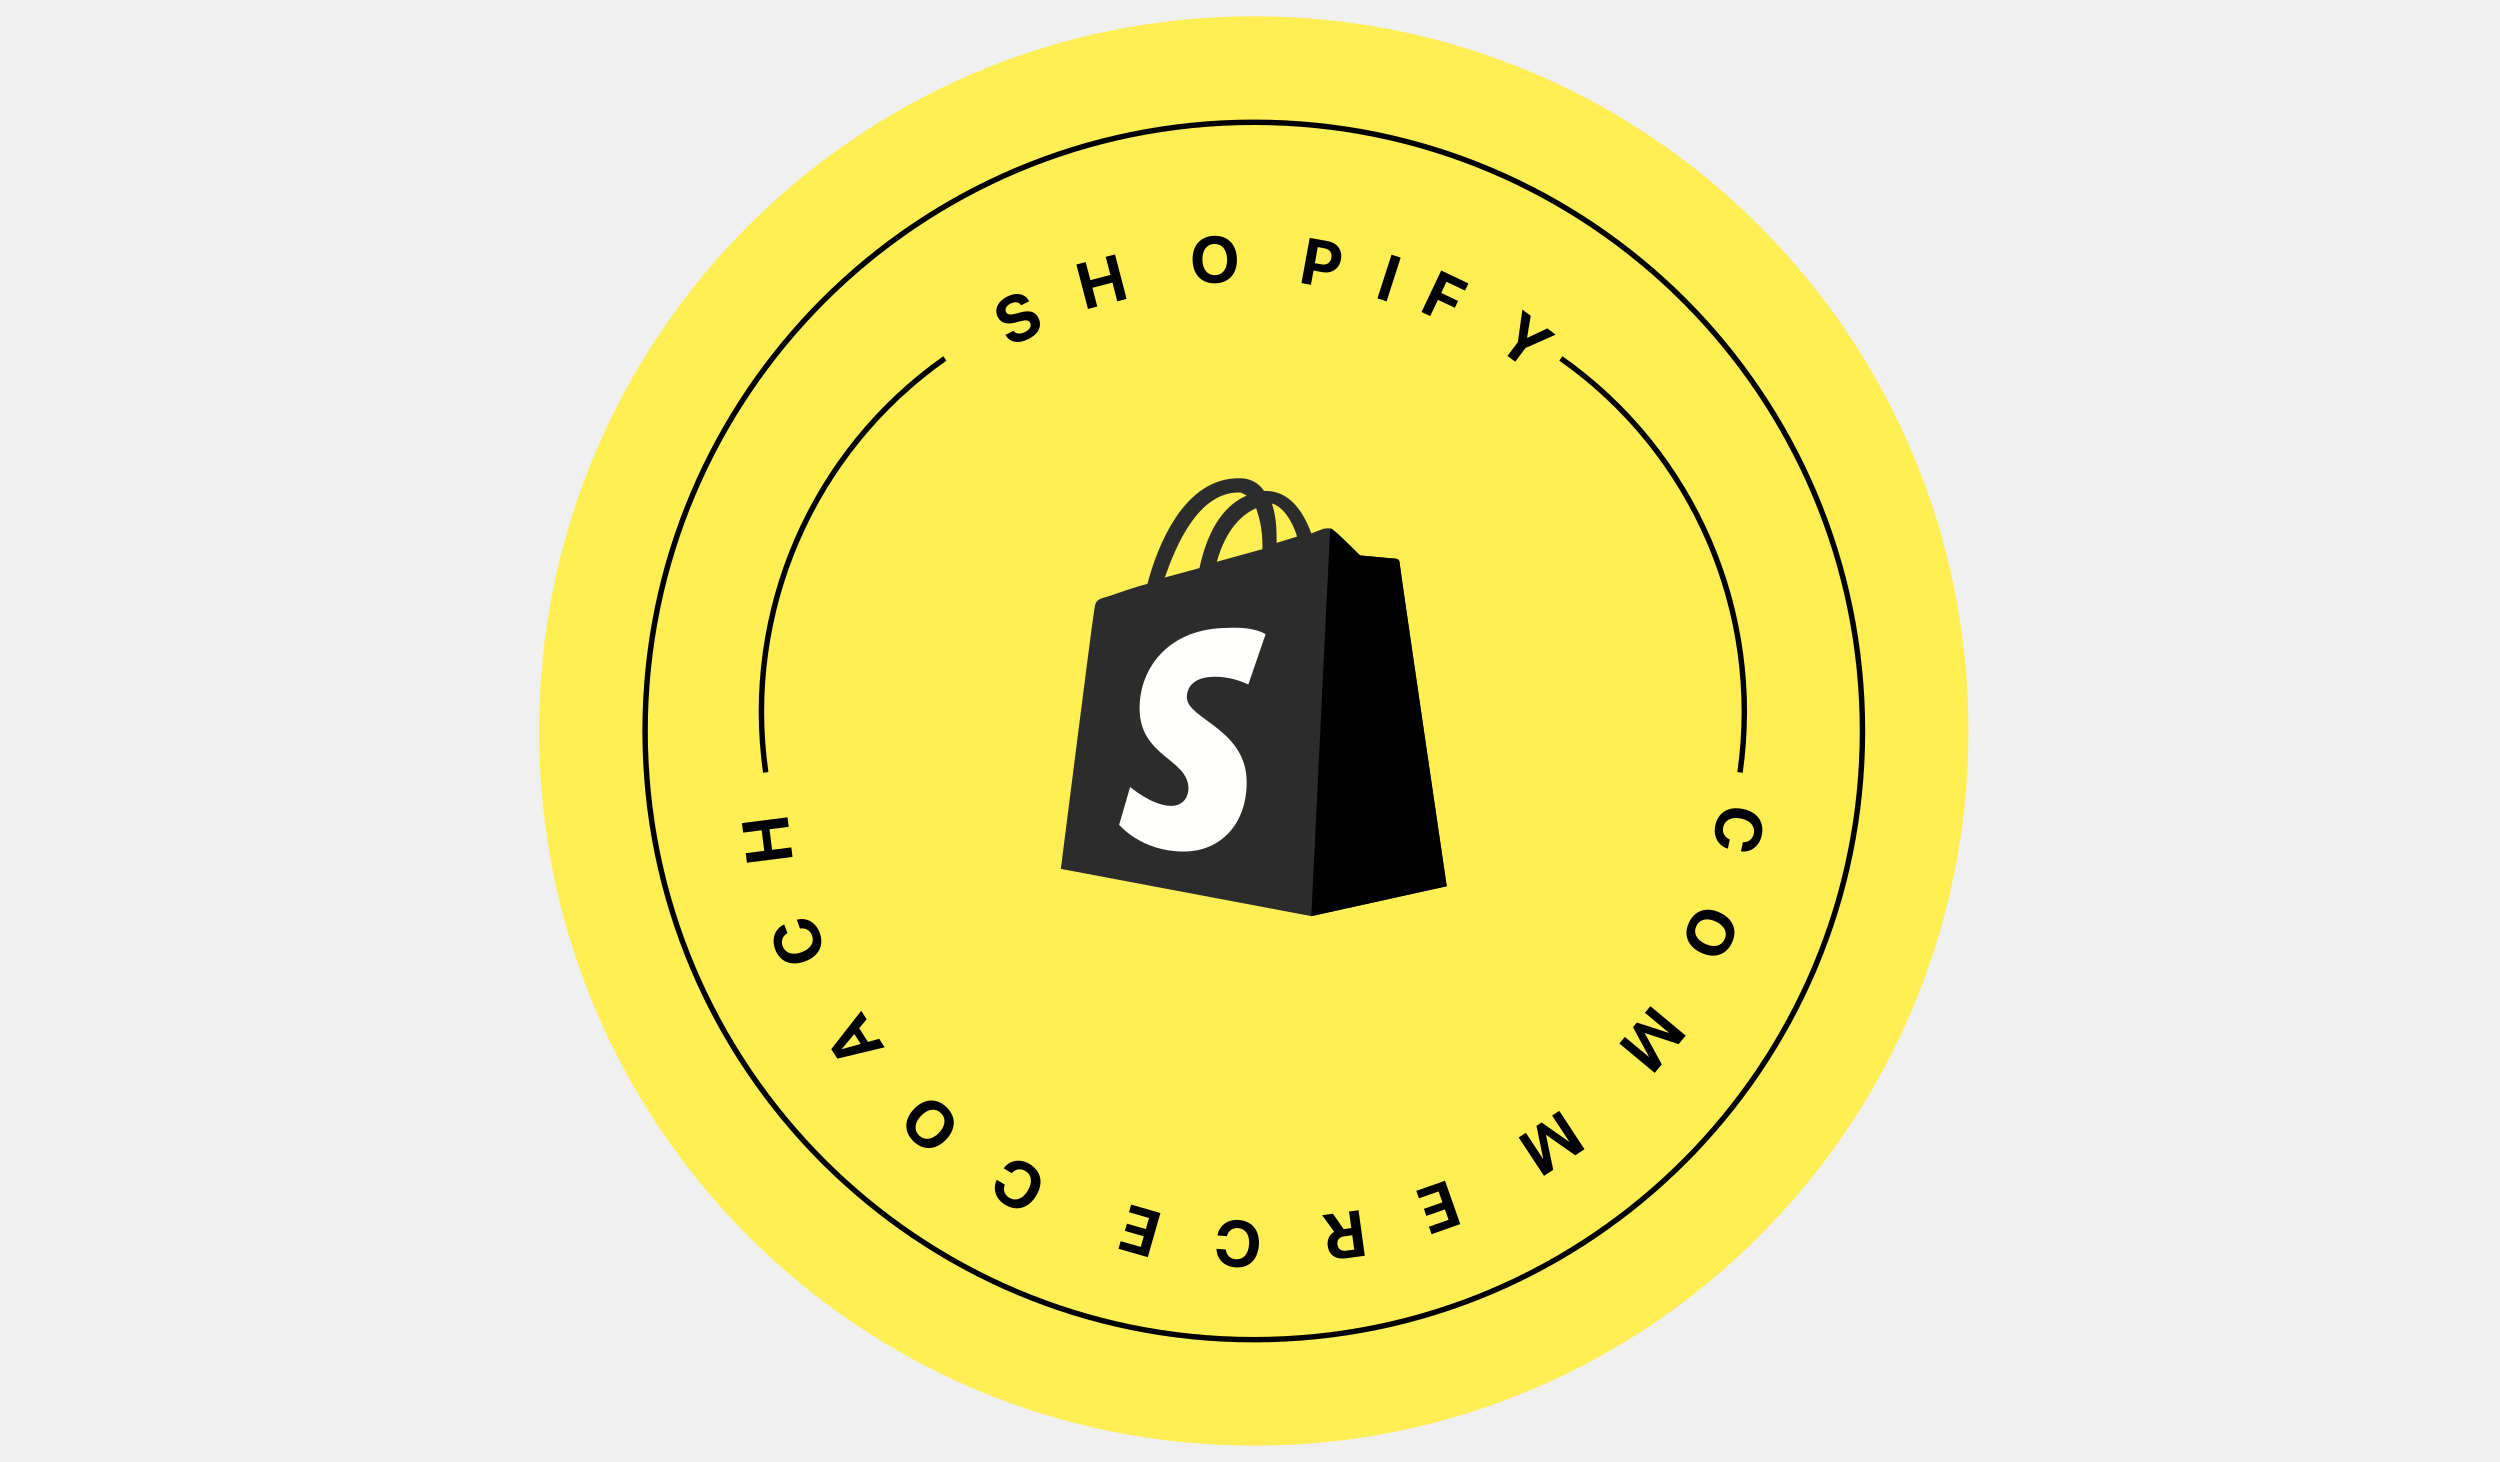
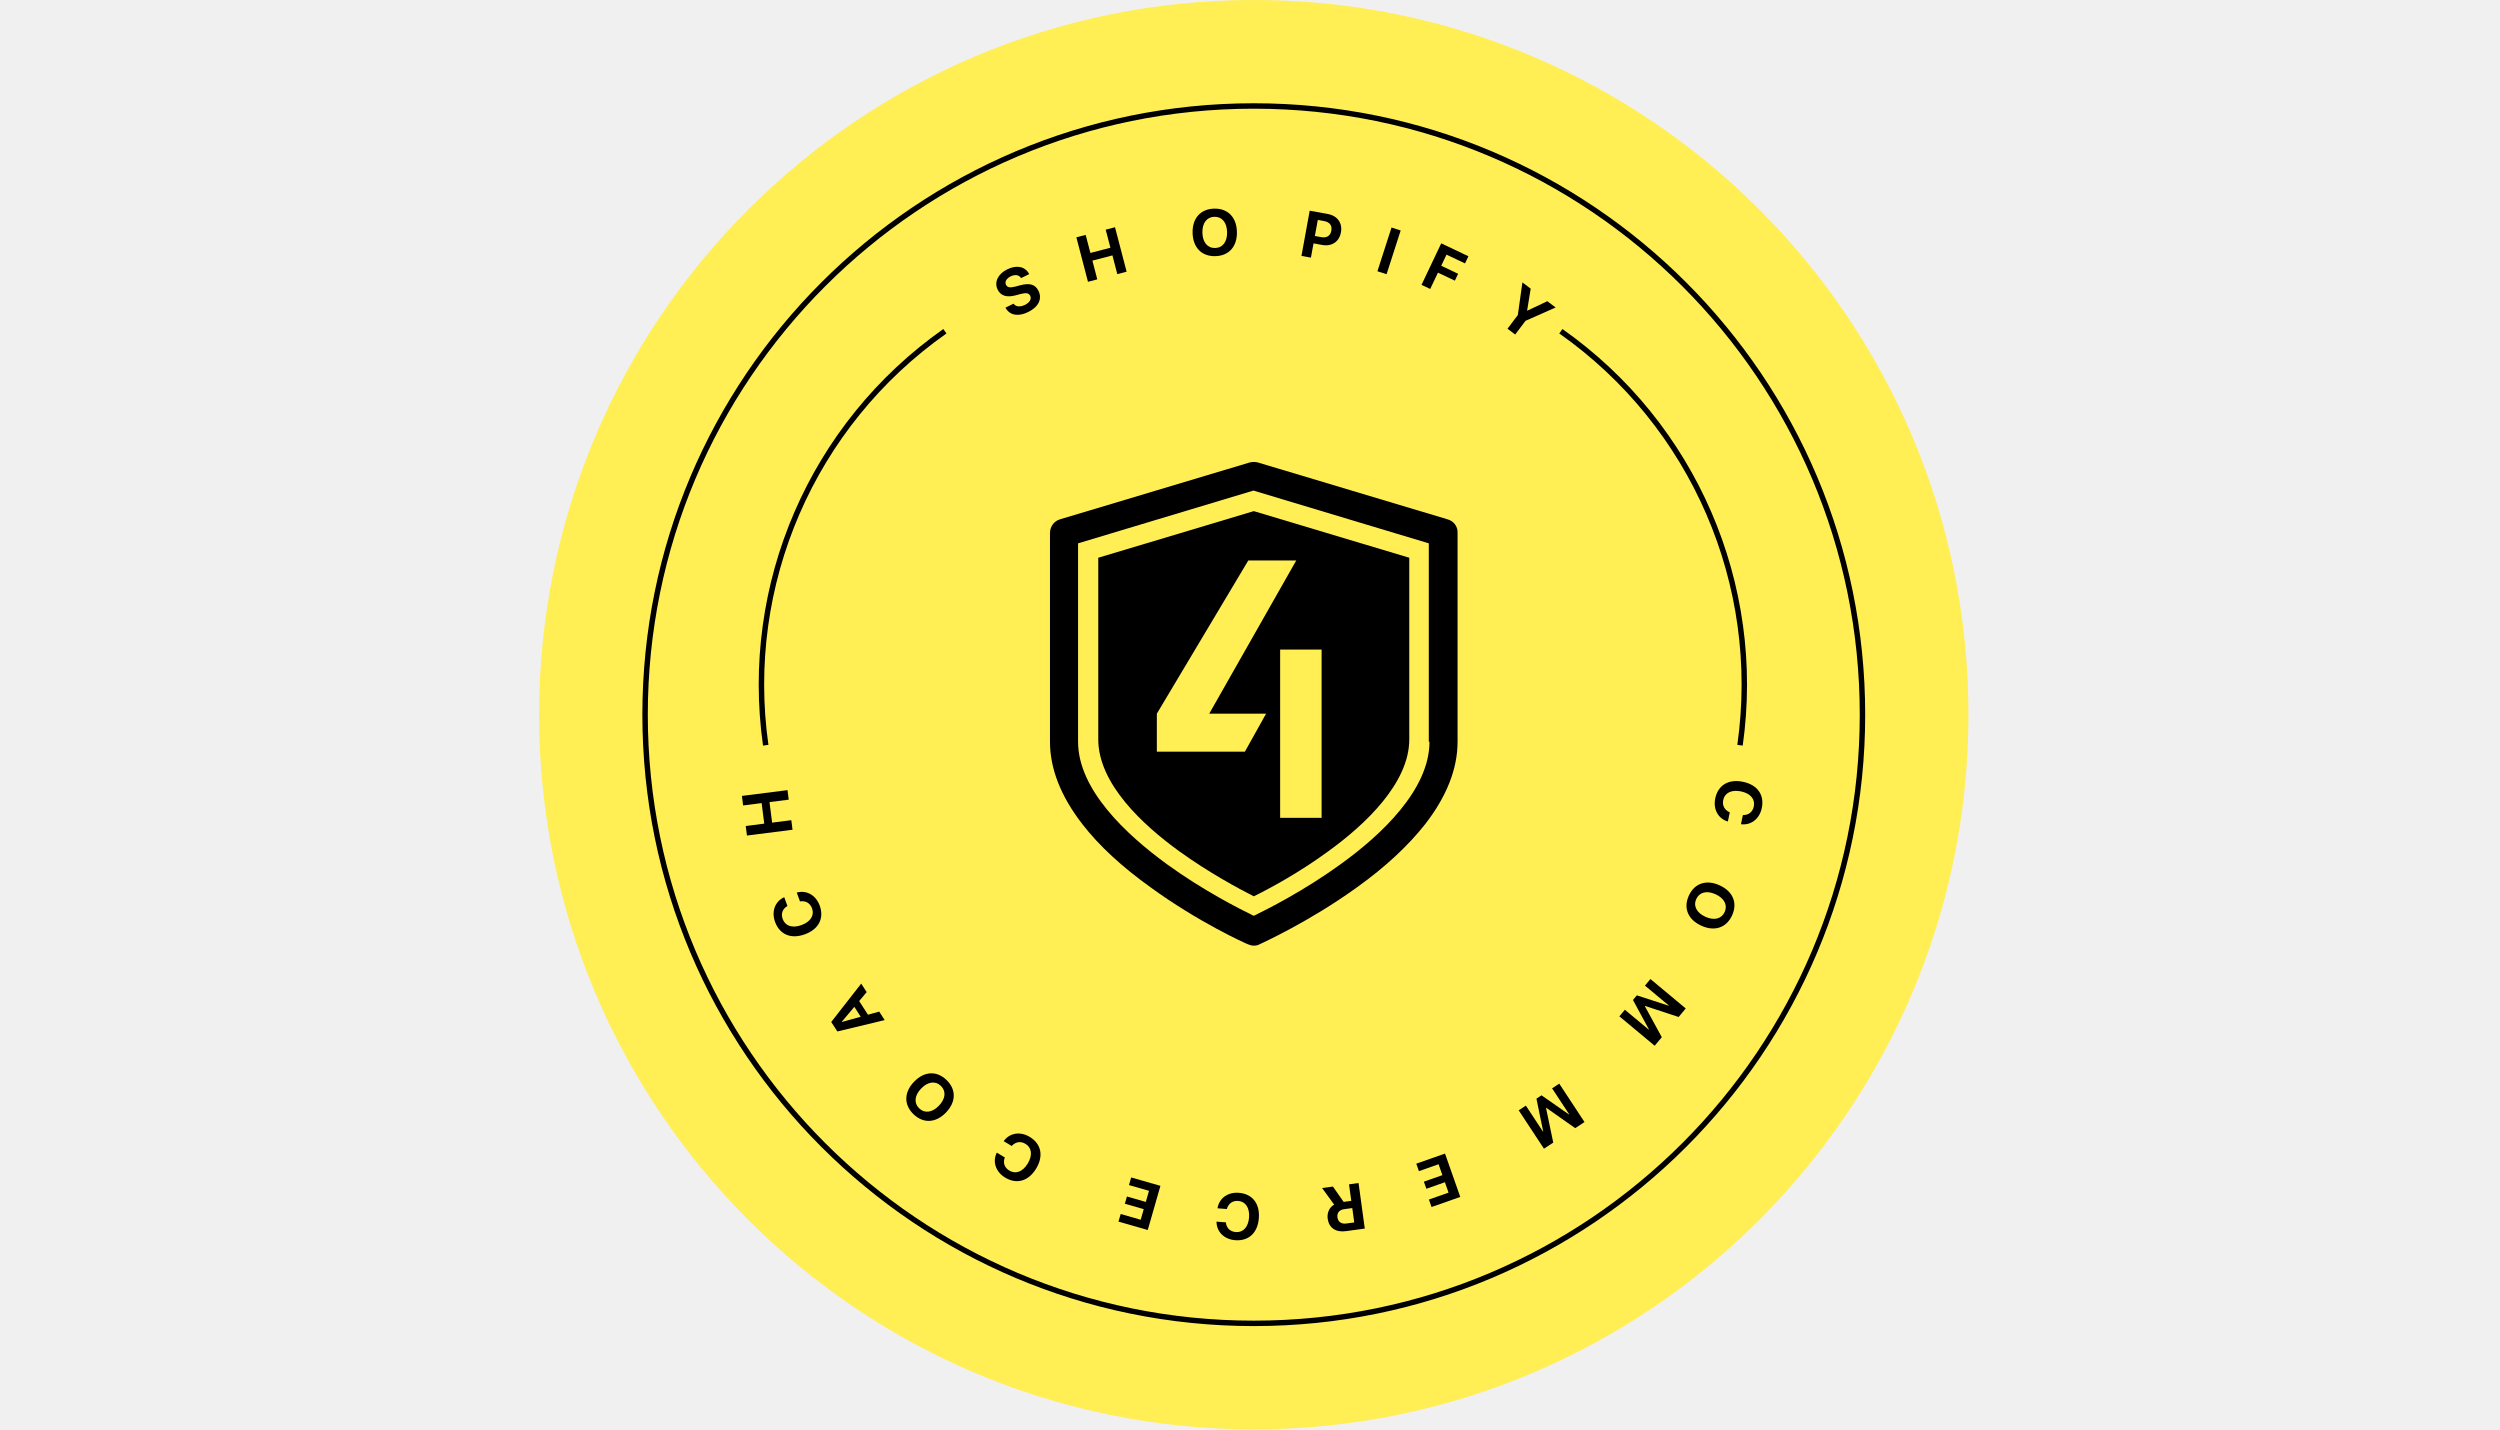
- <svg xmlns="http://www.w3.org/2000/svg" width="460" height="269" viewBox="0 0 460 269" fill="none">
-   <g clip-path="url(#clip0_5538_126)">
-     <circle cx="230.696" cy="134.5" r="131.5" fill="#FFEE54" />
-     <circle cx="230.696" cy="134.5" r="112" stroke="black" />
-     <path d="M140.893 142.122V142.122C136.698 112.554 149.432 83.13 173.86 65.95V65.95" stroke="black" />
-     <path d="M320.164 142.122V142.122C324.359 112.554 311.624 83.13 287.196 65.95V65.95" stroke="black" />
-     <path d="M227.943 90.613C228.523 90.613 228.813 90.903 229.392 91.193C225.915 92.642 222.437 96.409 220.698 104.523L214.323 106.262C216.352 100.466 220.409 90.613 227.943 90.613ZM231.131 93.511C231.711 95.25 232.29 97.278 232.29 100.466C232.29 100.756 232.29 100.756 232.29 101.046L223.886 103.364C225.625 97.278 228.523 94.67 231.131 93.511ZM238.666 98.727L234.898 99.887C234.898 99.597 234.898 99.307 234.898 99.017C234.898 96.409 234.609 94.38 234.029 92.642C236.058 93.221 237.796 95.829 238.666 98.727ZM257.503 103.364C257.503 103.074 257.213 102.785 256.923 102.785C256.343 102.785 250.258 102.205 250.258 102.205C250.258 102.205 245.911 97.858 245.331 97.568C244.752 96.989 243.882 97.278 243.592 97.278C243.592 97.278 242.723 97.568 241.274 98.148C239.825 94.091 237.217 90.323 232.87 90.323H232.58C231.421 88.584 229.682 88.005 228.233 88.005C217.8 87.715 212.874 100.756 211.135 107.421C208.817 108.001 206.498 108.87 203.89 109.74C201.572 110.319 201.572 110.609 201.282 112.638C200.992 114.087 195.196 159.875 195.196 159.875L241.274 168.569L266.196 163.063C266.196 163.063 257.503 103.944 257.503 103.364Z" fill="#2C2C2C" />
-     <path d="M256.633 102.785C256.343 102.785 250.258 102.205 250.258 102.205C250.258 102.205 245.911 97.858 245.331 97.568C245.041 97.278 245.041 97.278 244.751 97.278L241.274 168.569L266.196 163.063C266.196 163.063 257.502 103.944 257.502 103.364C257.502 103.074 256.923 102.785 256.633 102.785Z" fill="black" />
-     <path d="M232.87 116.695L229.682 125.969C229.682 125.969 227.074 124.52 223.596 124.52C218.67 124.52 218.38 127.418 218.38 128.287C218.38 132.344 229.392 134.083 229.392 143.936C229.392 151.761 224.466 156.687 217.8 156.687C209.976 156.687 205.919 151.761 205.919 151.761L207.947 144.806C207.947 144.806 212.005 148.283 215.482 148.283C217.8 148.283 218.67 146.544 218.67 145.095C218.67 139.589 209.686 139.299 209.686 130.316C209.686 122.781 215.192 115.536 225.915 115.536C230.841 115.246 232.87 116.695 232.87 116.695Z" fill="#FFFFFE" />
-     <path d="M145.825 157.673L137.437 158.737L137.214 156.981L140.62 156.549L140.141 152.771L136.735 153.203L136.512 151.448L144.9 150.384L145.123 152.139L141.588 152.587L142.068 156.366L145.602 155.917L145.825 157.673Z" fill="black" />
-     <path d="M150.828 171.633C151.674 173.956 150.652 175.98 148.092 176.912L148.087 176.914C145.526 177.847 143.452 176.943 142.608 174.625C141.906 172.698 142.62 170.873 144.249 170.106L144.296 170.082L144.886 171.701L144.8 171.757C143.993 172.263 143.657 173.121 144.017 174.112C144.48 175.384 145.801 175.826 147.464 175.221L147.469 175.219C149.143 174.609 149.882 173.418 149.419 172.146C149.07 171.188 148.275 170.716 147.255 170.845L147.196 170.854L146.607 169.235L146.669 169.218C148.416 168.757 150.129 169.711 150.828 171.633Z" fill="black" />
-     <path d="M162.782 192.696L154.074 194.79L152.948 193.042L158.461 185.986L159.467 187.548L158.088 189.195L159.706 191.708L161.776 191.134L162.782 192.696ZM154.901 193.045L158.371 192.08L157.197 190.257L154.882 193.015L154.901 193.045Z" fill="black" />
-     <path d="M174.158 203.716C175.97 205.458 175.932 207.755 174.068 209.694L174.06 209.702C172.197 211.641 169.899 211.757 168.095 210.023C166.287 208.285 166.321 205.984 168.18 204.05L168.188 204.041C170.052 202.102 172.345 201.974 174.158 203.716ZM173.118 204.798C172.104 203.823 170.704 204.029 169.489 205.292L169.481 205.3C168.259 206.572 168.134 207.979 169.135 208.942C170.132 209.9 171.533 209.727 172.759 208.451L172.767 208.443C173.994 207.167 174.119 205.76 173.118 204.798Z" fill="black" />
-     <path d="M189.467 214.187C191.584 215.464 192.06 217.681 190.653 220.014L190.65 220.019C189.243 222.352 187.061 222.952 184.949 221.678C183.192 220.619 182.602 218.75 183.387 217.13L183.41 217.082L184.885 217.972L184.853 218.069C184.543 218.97 184.82 219.849 185.723 220.394C186.882 221.093 188.188 220.607 189.102 219.092L189.105 219.087C190.025 217.562 189.851 216.17 188.692 215.471C187.819 214.945 186.904 215.077 186.191 215.817L186.151 215.862L184.676 214.972L184.714 214.92C185.783 213.464 187.715 213.131 189.467 214.187Z" fill="black" />
-     <path d="M213.519 223.196L211.186 231.323L205.802 229.778L206.205 228.376L209.888 229.433L210.447 227.484L206.972 226.487L207.354 225.158L210.829 226.155L211.415 224.111L207.732 223.053L208.135 221.651L213.519 223.196Z" fill="black" />
-     <path d="M227.949 224.475C230.415 224.665 231.836 226.432 231.626 229.148L231.626 229.154C231.417 231.871 229.736 233.387 227.277 233.197C225.232 233.039 223.865 231.635 223.84 229.835L223.838 229.782L225.555 229.914L225.571 230.016C225.698 230.96 226.341 231.62 227.392 231.702C228.742 231.806 229.69 230.786 229.826 229.021L229.827 229.015C229.964 227.239 229.184 226.075 227.834 225.97C226.818 225.892 226.06 226.421 225.755 227.403L225.739 227.46L224.021 227.328L224.032 227.264C224.334 225.483 225.911 224.318 227.949 224.475Z" fill="black" />
-     <path d="M249.975 222.68L251.12 231.058L247.66 231.531C245.779 231.788 244.528 230.942 244.298 229.258L244.296 229.247C244.145 228.144 244.606 227.146 245.485 226.653L243.269 223.597L245.255 223.326L247.232 226.148L248.637 225.956L248.221 222.92L249.975 222.68ZM248.818 227.286L247.303 227.493C246.432 227.612 245.977 228.177 246.09 229.001L246.092 229.013C246.201 229.814 246.823 230.25 247.688 230.131L249.18 229.927L248.818 227.286Z" fill="black" />
-     <path d="M265.881 217.257L268.689 225.232L263.405 227.092L262.92 225.716L266.535 224.443L265.862 222.531L262.452 223.731L261.993 222.427L265.403 221.227L264.697 219.22L261.082 220.493L260.598 219.116L265.881 217.257Z" fill="black" />
-     <path d="M286.903 204.391L291.549 211.455L289.841 212.579L284.495 208.823L284.465 208.842L285.797 215.238L284.089 216.362L279.443 209.298L280.759 208.432L283.902 213.21L283.946 213.181L282.708 207.151L283.638 206.539L288.69 210.061L288.729 210.035L285.586 205.257L286.903 204.391Z" fill="black" />
-     <path d="M303.679 185.143L310.176 190.555L308.867 192.126L302.661 190.083L302.638 190.11L305.769 195.845L304.461 197.416L297.964 192.004L298.973 190.793L303.367 194.453L303.401 194.413L300.465 189.001L301.178 188.146L307.034 190.05L307.064 190.014L302.67 186.354L303.679 185.143Z" fill="black" />
-     <path d="M310.751 169.788C311.801 167.504 313.982 166.785 316.426 167.908L316.436 167.913C318.88 169.036 319.745 171.168 318.7 173.441C317.653 175.72 315.469 176.445 313.031 175.324L313.02 175.319C310.576 174.196 309.701 172.072 310.751 169.788ZM312.114 170.415C311.527 171.693 312.182 172.948 313.774 173.679L313.784 173.684C315.387 174.421 316.757 174.077 317.337 172.815C317.914 171.559 317.291 170.292 315.683 169.553L315.672 169.548C314.064 168.809 312.694 169.153 312.114 170.415Z" fill="black" />
-     <path d="M315.609 151.889C316.119 149.469 318.056 148.291 320.722 148.853L320.728 148.854C323.394 149.416 324.677 151.28 324.168 153.694C323.745 155.7 322.175 156.872 320.387 156.663L320.334 156.658L320.689 154.972L320.792 154.97C321.744 154.967 322.483 154.416 322.701 153.384C322.98 152.06 322.093 150.986 320.361 150.621L320.355 150.62C318.612 150.253 317.356 150.874 317.076 152.198C316.866 153.196 317.292 154.016 318.225 154.447L318.28 154.47L317.925 156.156L317.863 156.137C316.136 155.605 315.187 153.89 315.609 151.889Z" fill="black" />
-     <path d="M277.38 65.487L279.282 62.966L280.122 56.965L281.648 58.116L280.99 62.14L281.023 62.165L284.707 60.423L286.237 61.576L280.695 64.031L278.793 66.553L277.38 65.487Z" fill="black" />
-     <path d="M261.558 57.412L265.185 49.775L270.187 52.15L269.561 53.468L266.158 51.852L265.185 53.9L268.292 55.376L267.691 56.641L264.584 55.165L263.156 58.171L261.558 57.412Z" fill="black" />
-     <path d="M253.446 54.911L256.04 46.864L257.724 47.407L255.13 55.454L253.446 54.911Z" fill="black" />
-     <path d="M239.469 52.087L240.986 43.769L244.329 44.379C246.081 44.698 247.045 46.041 246.733 47.753L246.731 47.765C246.419 49.477 245.043 50.393 243.291 50.074L241.688 49.782L241.21 52.405L239.469 52.087ZM243.651 45.679L242.475 45.464L241.936 48.422L243.112 48.636C244.109 48.818 244.794 48.395 244.966 47.449L244.968 47.438C245.141 46.492 244.648 45.861 243.651 45.679Z" fill="black" />
-     <path d="M223.612 52.133C221.099 52.189 219.497 50.543 219.437 47.854L219.436 47.843C219.376 45.154 220.915 43.443 223.416 43.387C225.923 43.331 227.531 44.977 227.591 47.66L227.591 47.672C227.651 50.361 226.125 52.077 223.612 52.133ZM223.578 50.633C224.984 50.602 225.826 49.464 225.787 47.712L225.786 47.7C225.747 45.937 224.838 44.856 223.449 44.887C222.067 44.918 221.201 46.033 221.241 47.802L221.241 47.814C221.281 49.583 222.19 50.664 223.578 50.633Z" fill="black" />
-     <path d="M200.188 56.849L198.052 48.668L199.764 48.221L200.632 51.544L204.317 50.581L203.449 47.259L205.161 46.812L207.297 54.992L205.585 55.44L204.685 51.993L201 52.955L201.9 56.402L200.188 56.849Z" fill="black" />
-     <path d="M189.197 62.407C187.395 63.296 185.827 63.044 185.048 61.69L185.001 61.609L186.499 60.87L186.538 60.923C186.928 61.462 187.735 61.522 188.602 61.094C189.48 60.661 189.842 60.005 189.557 59.427L189.555 59.422C189.301 58.907 188.801 58.834 187.764 59.103L186.887 59.339C185.242 59.778 184.133 59.437 183.571 58.296L183.568 58.291C182.884 56.904 183.642 55.393 185.323 54.564C187.078 53.699 188.589 54.045 189.318 55.338L189.372 55.435L187.875 56.174L187.838 56.114C187.467 55.559 186.741 55.465 185.958 55.852C185.146 56.258 184.841 56.873 185.108 57.414L185.111 57.419C185.347 57.897 185.873 57.984 186.831 57.727L187.715 57.494C189.458 57.026 190.491 57.321 191.079 58.513L191.082 58.519C191.8 59.974 191.11 61.464 189.197 62.407Z" fill="black" />
+ <svg xmlns="http://www.w3.org/2000/svg" width="460" height="263" viewBox="0 0 460 263" fill="none">
+   <g clip-path="url(#clip0_2001_442)">
+     <circle cx="230.696" cy="131.5" r="131.5" fill="#FFEE54" />
+     <circle cx="230.696" cy="131.5" r="112" stroke="black" />
+     <path d="M140.893 137.122V137.122C136.698 107.554 149.432 78.13 173.86 60.95V60.95" stroke="black" />
+     <path d="M320.164 137.122V137.122C324.359 107.554 311.624 78.13 287.196 60.95V60.95" stroke="black" />
+     <path d="M230.694 94.048L202.082 102.624L202.082 136.042C202.082 144.176 210.212 151.742 217.019 156.66C222.439 160.57 227.858 163.47 230.694 164.92C233.53 163.533 238.95 160.633 244.37 156.66C251.177 151.742 259.307 144.113 259.307 136.042L259.307 102.624L230.694 94.048Z" fill="black" />
+     <path d="M238.509 103.128L229.686 103.128L212.859 131.313L212.859 138.312L229.056 138.312L232.963 131.313L222.502 131.313L238.509 103.128Z" fill="#FFEE54" />
+     <path d="M243.173 119.522L235.547 119.522L235.547 150.481L243.173 150.481L243.173 119.522Z" fill="#FFEE54" />
+     <path d="M266.365 95.561L231.451 85.095C230.947 84.969 230.442 84.969 229.938 85.095L195.024 95.561C193.953 95.877 193.196 96.886 193.196 98.084L193.196 136.483C193.196 141.464 195.213 146.572 199.183 151.679C202.208 155.588 206.431 159.498 211.725 163.281C220.548 169.712 229.245 173.622 229.623 173.748C229.938 173.874 230.316 174 230.694 174C231.073 174 231.451 173.937 231.766 173.748C232.144 173.559 240.841 169.649 249.664 163.281C254.958 159.498 259.117 155.588 262.206 151.679C266.176 146.572 268.193 141.464 268.193 136.483L268.193 98.084C268.256 96.886 267.499 95.877 266.365 95.561ZM263.025 136.483C263.025 145.311 254.139 153.634 246.702 158.993C240.022 163.848 233.278 167.253 230.694 168.514C228.111 167.253 221.367 163.848 214.687 158.993C207.25 153.571 198.364 145.311 198.364 136.483L198.364 99.975L230.631 90.265L262.899 99.975L262.899 136.483L263.025 136.483Z" fill="black" />
+     <path d="M145.825 152.673L137.437 153.737L137.215 151.981L140.621 151.549L140.142 147.771L136.735 148.203L136.513 146.448L144.9 145.384L145.123 147.139L141.589 147.587L142.068 151.366L145.602 150.917L145.825 152.673Z" fill="black" />
+     <path d="M150.829 166.633C151.674 168.956 150.653 170.98 148.093 171.912L148.087 171.914C145.527 172.847 143.452 171.943 142.608 169.625C141.907 167.698 142.62 165.873 144.249 165.106L144.297 165.082L144.886 166.701L144.8 166.757C143.993 167.263 143.657 168.121 144.018 169.112C144.481 170.384 145.802 170.826 147.464 170.221L147.47 170.219C149.144 169.609 149.882 168.418 149.419 167.146C149.07 166.188 148.275 165.716 147.256 165.845L147.196 165.854L146.607 164.235L146.67 164.218C148.416 163.757 150.129 164.711 150.829 166.633Z" fill="black" />
+     <path d="M162.782 187.696L154.074 189.79L152.948 188.042L158.461 180.986L159.467 182.548L158.088 184.195L159.706 186.708L161.776 186.134L162.782 187.696ZM154.902 188.045L158.371 187.08L157.197 185.257L154.883 188.015L154.902 188.045Z" fill="black" />
+     <path d="M174.157 198.716C175.969 200.458 175.932 202.755 174.068 204.694L174.06 204.702C172.196 206.641 169.898 206.757 168.095 205.023C166.287 203.285 166.32 200.984 168.18 199.05L168.188 199.041C170.052 197.102 172.345 196.974 174.157 198.716ZM173.118 199.798C172.104 198.823 170.703 199.029 169.489 200.292L169.481 200.3C168.259 201.572 168.133 202.979 169.134 203.942C170.131 204.9 171.533 204.727 172.759 203.451L172.767 203.443C173.993 202.167 174.119 200.76 173.118 199.798Z" fill="black" />
+     <path d="M189.467 209.187C191.584 210.464 192.06 212.681 190.653 215.014L190.65 215.019C189.243 217.352 187.061 217.952 184.949 216.678C183.192 215.619 182.602 213.75 183.387 212.13L183.41 212.082L184.885 212.972L184.853 213.069C184.543 213.97 184.82 214.849 185.723 215.393C186.882 216.092 188.188 215.607 189.102 214.092L189.105 214.087C190.025 212.561 189.851 211.17 188.692 210.471C187.819 209.945 186.904 210.077 186.191 210.817L186.151 210.861L184.676 209.972L184.714 209.92C185.783 208.464 187.715 208.131 189.467 209.187Z" fill="black" />
+     <path d="M213.519 218.196L211.186 226.323L205.802 224.778L206.205 223.375L209.888 224.433L210.447 222.484L206.972 221.487L207.354 220.157L210.829 221.155L211.416 219.11L207.732 218.053L208.135 216.651L213.519 218.196Z" fill="black" />
+     <path d="M227.949 219.475C230.415 219.665 231.836 221.432 231.626 224.148L231.626 224.154C231.416 226.871 229.736 228.387 227.277 228.197C225.232 228.039 223.865 226.635 223.839 224.835L223.838 224.782L225.555 224.914L225.571 225.016C225.698 225.96 226.34 226.62 227.392 226.702C228.742 226.806 229.69 225.786 229.826 224.021L229.826 224.015C229.963 222.239 229.183 221.075 227.834 220.97C226.817 220.892 226.06 221.421 225.755 222.403L225.739 222.46L224.021 222.328L224.032 222.264C224.334 220.483 225.91 219.318 227.949 219.475Z" fill="black" />
+     <path d="M249.974 217.681L251.12 226.058L247.66 226.531C245.779 226.788 244.528 225.942 244.297 224.258L244.296 224.247C244.145 223.144 244.606 222.146 245.485 221.653L243.269 218.597L245.255 218.326L247.231 221.149L248.636 220.956L248.221 217.92L249.974 217.681ZM248.818 222.286L247.303 222.493C246.432 222.612 245.977 223.177 246.09 224.001L246.091 224.013C246.201 224.814 246.822 225.25 247.687 225.131L249.179 224.927L248.818 222.286Z" fill="black" />
+     <path d="M265.882 212.257L268.689 220.232L263.405 222.092L262.921 220.716L266.535 219.443L265.862 217.531L262.452 218.731L261.993 217.427L265.403 216.227L264.697 214.22L261.082 215.493L260.598 214.116L265.882 212.257Z" fill="black" />
+     <path d="M286.903 199.391L291.549 206.455L289.841 207.579L284.495 203.823L284.465 203.842L285.797 210.238L284.089 211.362L279.442 204.298L280.759 203.432L283.902 208.21L283.946 208.181L282.707 202.151L283.638 201.539L288.689 205.061L288.729 205.035L285.586 200.257L286.903 199.391Z" fill="black" />
+     <path d="M303.679 180.143L310.176 185.555L308.867 187.126L302.661 185.083L302.638 185.11L305.769 190.844L304.46 192.416L297.964 187.004L298.973 185.793L303.367 189.453L303.4 189.413L300.465 184.001L301.178 183.146L307.034 185.05L307.064 185.014L302.67 181.354L303.679 180.143Z" fill="black" />
+     <path d="M310.751 164.789C311.801 162.505 313.982 161.785 316.426 162.908L316.436 162.913C318.88 164.036 319.745 166.168 318.7 168.441C317.653 170.72 315.469 171.445 313.031 170.324L313.02 170.319C310.576 169.196 309.701 167.073 310.751 164.789ZM312.114 165.415C311.527 166.693 312.182 167.948 313.773 168.68L313.784 168.684C315.387 169.421 316.757 169.077 317.337 167.815C317.914 166.559 317.291 165.292 315.683 164.553L315.672 164.548C314.064 163.809 312.694 164.153 312.114 165.415Z" fill="black" />
+     <path d="M315.609 146.889C316.119 144.469 318.056 143.291 320.722 143.853L320.728 143.854C323.394 144.416 324.677 146.28 324.168 148.694C323.745 150.7 322.175 151.872 320.387 151.663L320.334 151.658L320.689 149.972L320.792 149.97C321.744 149.967 322.483 149.416 322.701 148.384C322.98 147.06 322.093 145.986 320.361 145.621L320.355 145.62C318.612 145.253 317.356 145.874 317.076 147.198C316.866 148.196 317.292 149.016 318.225 149.447L318.28 149.47L317.925 151.156L317.863 151.137C316.136 150.605 315.187 148.89 315.609 146.889Z" fill="black" />
+     <path d="M277.38 60.487L279.282 57.966L280.122 51.965L281.647 53.115L280.99 57.14L281.023 57.165L284.707 55.423L286.237 56.576L280.694 59.031L278.793 61.553L277.38 60.487Z" fill="black" />
+     <path d="M261.558 52.412L265.186 44.775L270.187 47.15L269.561 48.468L266.158 46.852L265.185 48.9L268.292 50.376L267.691 51.641L264.585 50.165L263.157 53.171L261.558 52.412Z" fill="black" />
+     <path d="M253.445 49.911L256.04 41.864L257.724 42.407L255.13 50.454L253.445 49.911Z" fill="black" />
+     <path d="M239.469 47.087L240.985 38.769L244.329 39.379C246.081 39.698 247.045 41.041 246.733 42.753L246.731 42.765C246.419 44.477 245.043 45.393 243.291 45.074L241.688 44.782L241.21 47.405L239.469 47.087ZM243.651 40.679L242.475 40.464L241.936 43.422L243.112 43.636C244.109 43.818 244.794 43.395 244.966 42.449L244.968 42.438C245.141 41.492 244.648 40.861 243.651 40.679Z" fill="black" />
+     <path d="M223.612 47.133C221.099 47.189 219.497 45.543 219.437 42.854L219.436 42.843C219.376 40.154 220.915 38.443 223.416 38.387C225.923 38.331 227.531 39.977 227.591 42.66L227.591 42.672C227.651 45.36 226.125 47.077 223.612 47.133ZM223.578 45.633C224.984 45.602 225.826 44.464 225.787 42.712L225.786 42.7C225.747 40.937 224.838 39.856 223.449 39.887C222.067 39.918 221.201 41.033 221.241 42.802L221.241 42.814C221.281 44.583 222.19 45.664 223.578 45.633Z" fill="black" />
+     <path d="M200.188 51.849L198.052 43.669L199.764 43.221L200.632 46.544L204.317 45.581L203.449 42.259L205.161 41.812L207.298 49.993L205.585 50.44L204.685 46.993L201 47.955L201.9 51.402L200.188 51.849Z" fill="black" />
+     <path d="M189.198 57.407C187.395 58.296 185.827 58.044 185.049 56.69L185.002 56.609L186.5 55.87L186.539 55.923C186.929 56.462 187.735 56.522 188.603 56.094C189.48 55.661 189.843 55.005 189.558 54.427L189.555 54.422C189.301 53.907 188.801 53.834 187.764 54.103L186.888 54.339C185.243 54.778 184.133 54.437 183.571 53.296L183.568 53.291C182.884 51.904 183.642 50.393 185.324 49.564C187.079 48.699 188.589 49.045 189.318 50.338L189.373 50.435L187.875 51.174L187.839 51.114C187.467 50.559 186.742 50.465 185.959 50.852C185.147 51.258 184.842 51.873 185.109 52.414L185.111 52.419C185.347 52.897 185.873 52.984 186.831 52.727L187.716 52.494C189.458 52.026 190.492 52.32 191.08 53.513L191.083 53.519C191.8 54.974 191.111 56.464 189.198 57.407Z" fill="black" />
  </g>
  <defs>
-     <clipPath id="clip0_5538_126">
-       <rect width="460" height="269" fill="white" />
+     <clipPath id="clip0_2001_442">
+       <rect width="460" height="263" fill="white" />
    </clipPath>
  </defs>
</svg>
